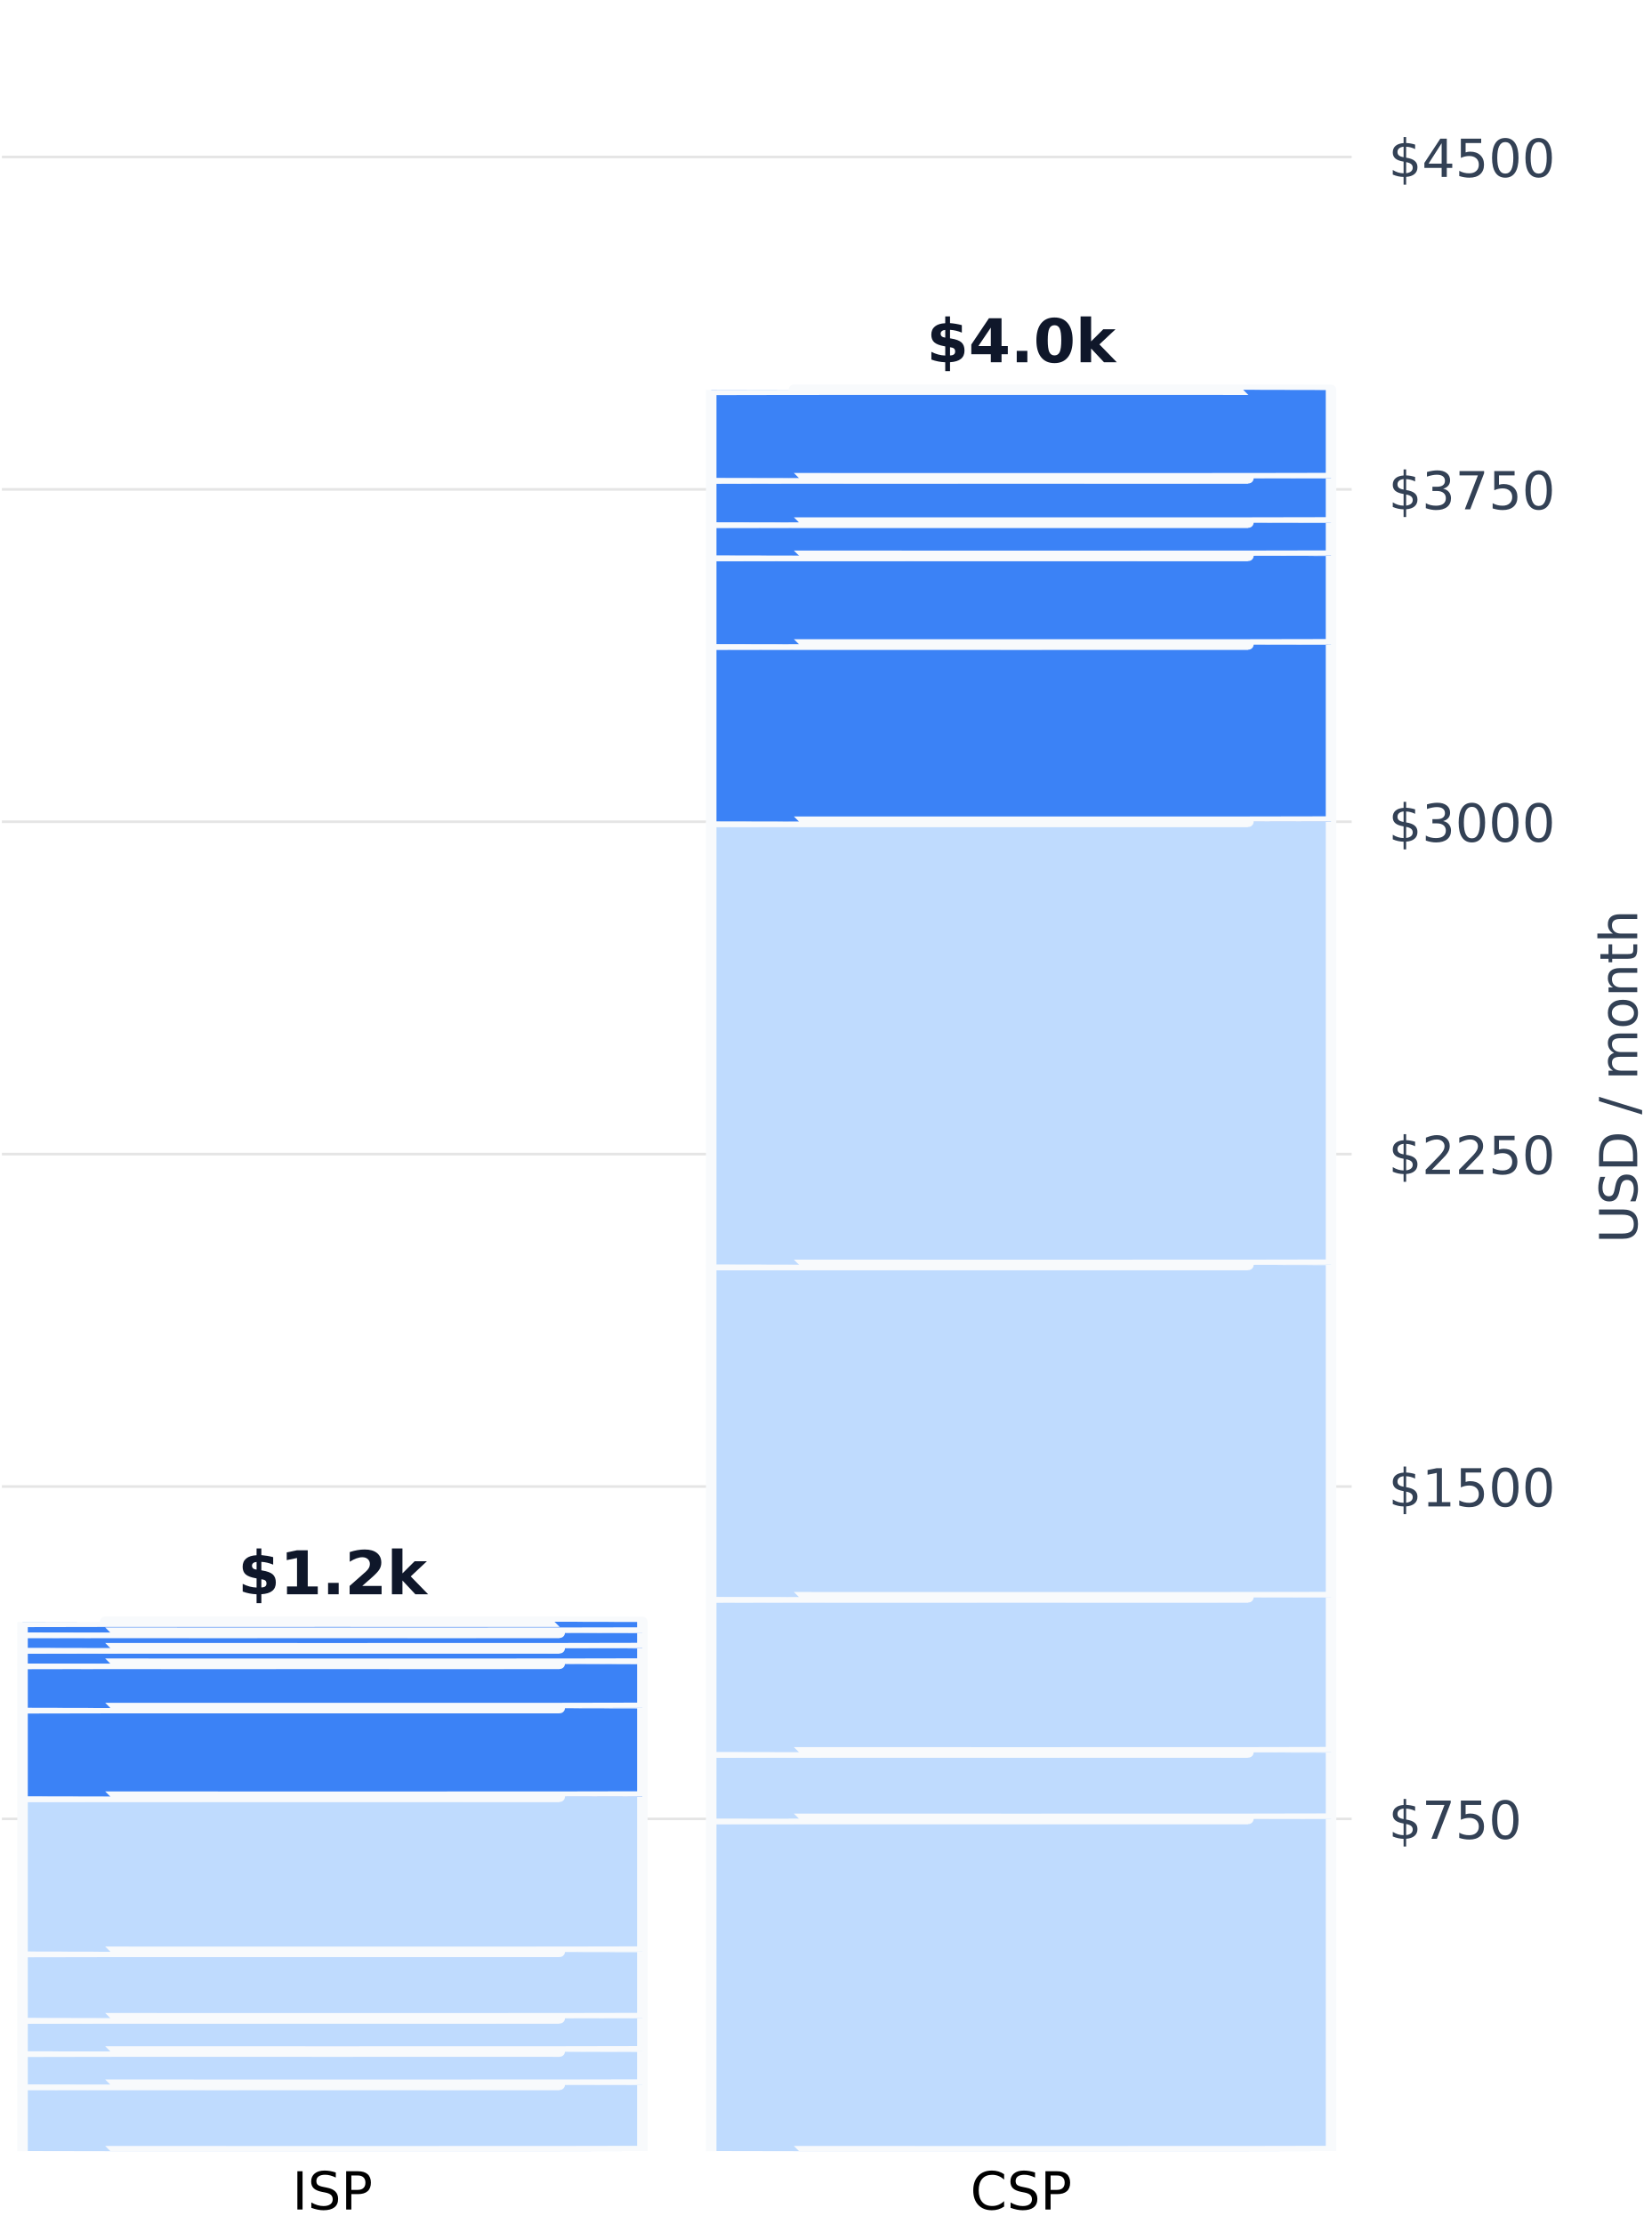
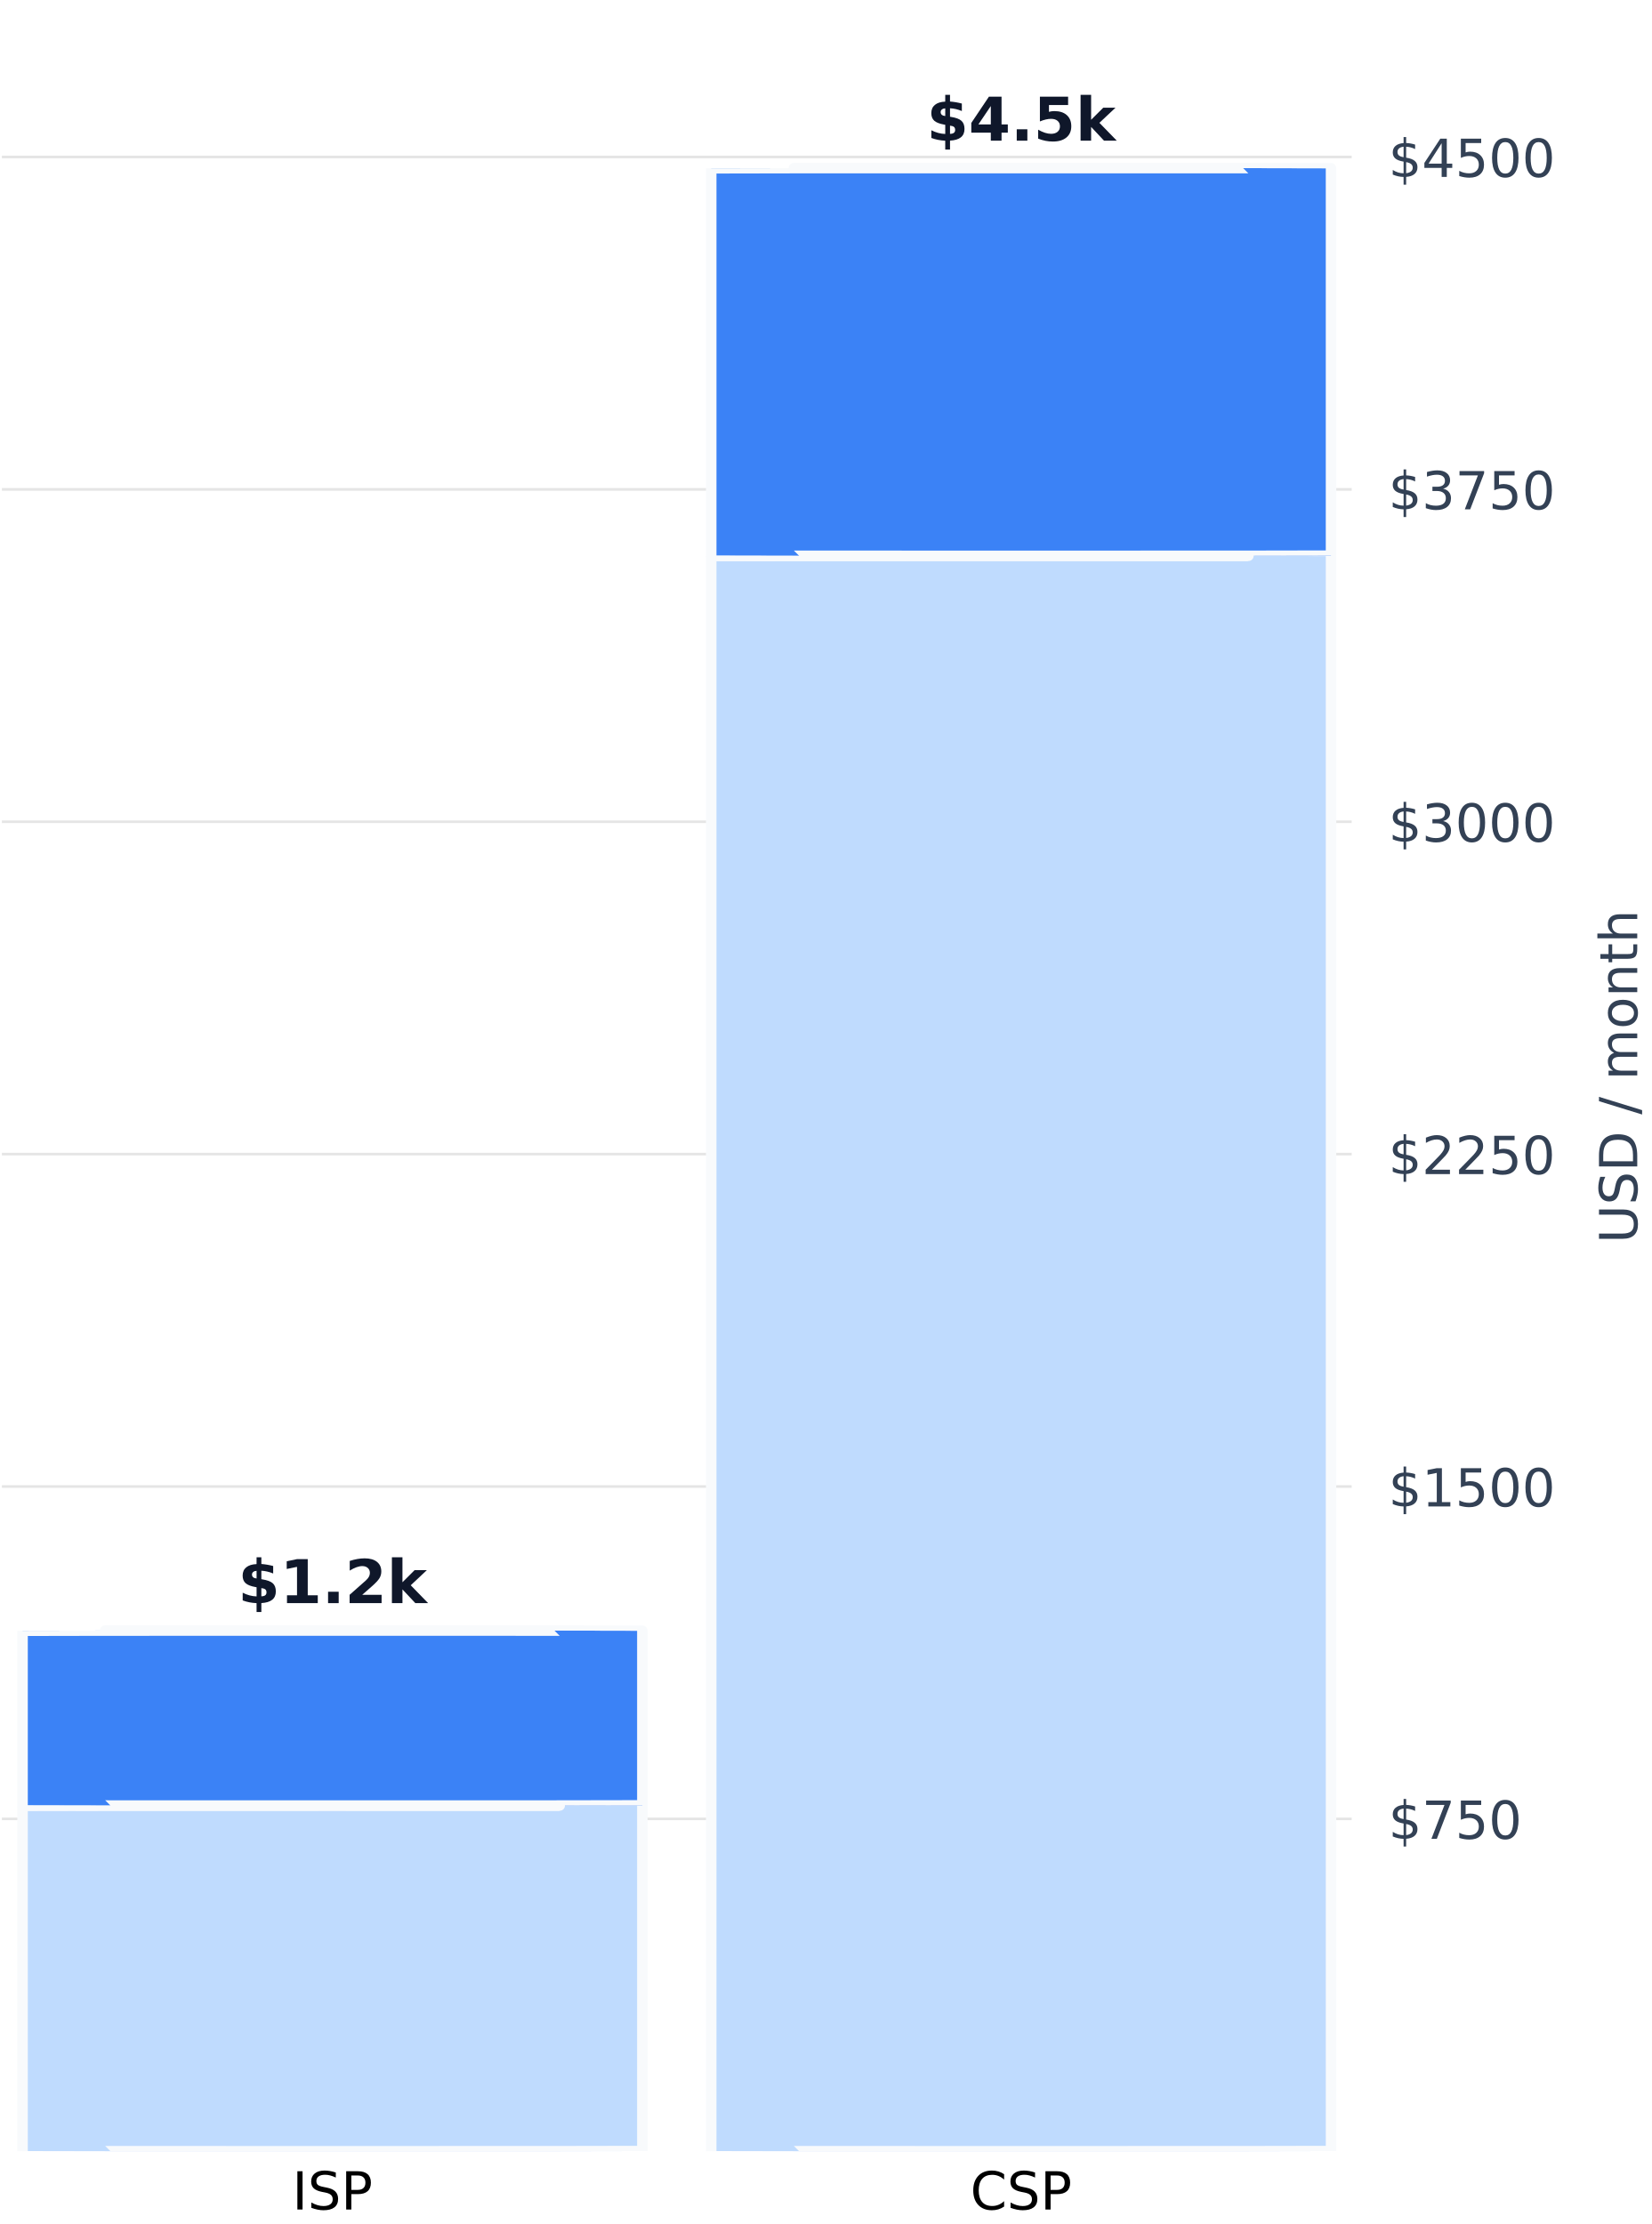
<svg xmlns="http://www.w3.org/2000/svg" xmlns:xlink="http://www.w3.org/1999/xlink" width="314.717pt" height="423.756pt" viewBox="0 0 314.717 423.756" version="1.1">
  <defs>
    <style type="text/css">*{stroke-linejoin: round; stroke-linecap: butt}</style>
  </defs>
  <g id="figure_1">
    <g id="patch_1">
      <path d="M 0 423.756  L 314.717 423.756  L 314.717 0  L 0 0  L 0 423.756  z " style="fill: none; opacity: 0" />
    </g>
    <g id="axes_1">
      <g id="patch_2">
        <path d="M 0.36 409.896  L 257.544 409.896  L 257.544 0.36  L 0.36 0.36  L 0.36 409.896  z " style="fill: none" />
      </g>
      <g id="matplotlib.axis_1">
        <g id="xtick_1">
          <g id="line2d_1" />
          <g id="text_1">
            <g transform="translate(55.67977 420.9937) scale(0.1 -0.1)">
              <defs>
                <path id="DejaVuSans-2c" d="M 628 4666  L 1259 4666  L 1259 0  L 628 0  L 628 4666  z " transform="scale(0.015625)" />
                <path id="DejaVuSans-36" d="M 3425 4513  L 3425 3897  Q 3066 4069 2747 4153  Q 2428 4238 2131 4238  Q 1616 4238 1336 4038  Q 1056 3838 1056 3469  Q 1056 3159 1242 3001  Q 1428 2844 1947 2747  L 2328 2669  Q 3034 2534 3370 2195  Q 3706 1856 3706 1288  Q 3706 609 3251 259  Q 2797 -91 1919 -91  Q 1588 -91 1214 -16  Q 841 59 441 206  L 441 856  Q 825 641 1194 531  Q 1563 422 1919 422  Q 2459 422 2753 634  Q 3047 847 3047 1241  Q 3047 1584 2836 1778  Q 2625 1972 2144 2069  L 1759 2144  Q 1053 2284 737 2584  Q 422 2884 422 3419  Q 422 4038 858 4394  Q 1294 4750 2059 4750  Q 2388 4750 2728 4690  Q 3069 4631 3425 4513  z " transform="scale(0.015625)" />
                <path id="DejaVuSans-33" d="M 1259 4147  L 1259 2394  L 2053 2394  Q 2494 2394 2734 2622  Q 2975 2850 2975 3272  Q 2975 3691 2734 3919  Q 2494 4147 2053 4147  L 1259 4147  z M 628 4666  L 2053 4666  Q 2838 4666 3239 4311  Q 3641 3956 3641 3272  Q 3641 2581 3239 2228  Q 2838 1875 2053 1875  L 1259 1875  L 1259 0  L 628 0  L 628 4666  z " transform="scale(0.015625)" />
              </defs>
              <use xlink:href="#DejaVuSans-2c" />
              <use xlink:href="#DejaVuSans-36" transform="translate(29.5 0)" />
              <use xlink:href="#DejaVuSans-33" transform="translate(92.98438 0)" />
            </g>
          </g>
        </g>
        <g id="xtick_2">
          <g id="line2d_2" />
          <g id="text_2">
            <g transform="translate(184.8797 420.9937) scale(0.1 -0.1)">
              <defs>
                <path id="DejaVuSans-26" d="M 4122 4306  L 4122 3641  Q 3803 3938 3442 4084  Q 3081 4231 2675 4231  Q 1875 4231 1450 3742  Q 1025 3253 1025 2328  Q 1025 1406 1450 917  Q 1875 428 2675 428  Q 3081 428 3442 575  Q 3803 722 4122 1019  L 4122 359  Q 3791 134 3420 21  Q 3050 -91 2638 -91  Q 1578 -91 968 557  Q 359 1206 359 2328  Q 359 3453 968 4101  Q 1578 4750 2638 4750  Q 3056 4750 3426 4639  Q 3797 4528 4122 4306  z " transform="scale(0.015625)" />
              </defs>
              <use xlink:href="#DejaVuSans-26" />
              <use xlink:href="#DejaVuSans-36" transform="translate(69.82812 0)" />
              <use xlink:href="#DejaVuSans-33" transform="translate(133.3125 0)" />
            </g>
          </g>
        </g>
      </g>
      <g id="matplotlib.axis_2">
        <g id="ytick_1">
          <g id="line2d_3">
-             <path d="M 0.36 346.566  L 257.544 346.566  " clip-path="url(#p75d6b33349)" style="fill: none; stroke: #808080; stroke-opacity: 0.2; stroke-width: 0.5; stroke-linecap: square" />
+             <path d="M 0.36 346.566  L 257.544 346.566  " clip-path="url(#p7e3ba336ea)" style="fill: none; stroke: #808080; stroke-opacity: 0.2; stroke-width: 0.5; stroke-linecap: square" />
          </g>
          <g id="text_3">
            <g style="fill: #334155" transform="translate(264.544 350.3649) scale(0.1 -0.1)">
              <defs>
                <path id="DejaVuSans-7" d="M 2163 -941  L 1850 -941  L 1847 0  Q 1519 6 1191 76  Q 863 147 531 288  L 531 850  Q 850 650 1176 548  Q 1503 447 1850 444  L 1850 1869  Q 1159 1981 845 2250  Q 531 2519 531 2988  Q 531 3497 872 3790  Q 1213 4084 1850 4128  L 1850 4863  L 2163 4863  L 2163 4138  Q 2453 4125 2725 4076  Q 2997 4028 3256 3944  L 3256 3397  Q 2997 3528 2723 3600  Q 2450 3672 2163 3684  L 2163 2350  Q 2872 2241 3206 1959  Q 3541 1678 3541 1191  Q 3541 663 3186 358  Q 2831 53 2163 6  L 2163 -941  z M 1850 2406  L 1850 3688  Q 1488 3647 1297 3481  Q 1106 3316 1106 3041  Q 1106 2772 1282 2622  Q 1459 2472 1850 2406  z M 2163 1806  L 2163 453  Q 2559 506 2761 678  Q 2963 850 2963 1131  Q 2963 1406 2770 1568  Q 2578 1731 2163 1806  z " transform="scale(0.015625)" />
                <path id="DejaVuSans-1a" d="M 525 4666  L 3525 4666  L 3525 4397  L 1831 0  L 1172 0  L 2766 4134  L 525 4134  L 525 4666  z " transform="scale(0.015625)" />
                <path id="DejaVuSans-18" d="M 691 4666  L 3169 4666  L 3169 4134  L 1269 4134  L 1269 2991  Q 1406 3038 1543 3061  Q 1681 3084 1819 3084  Q 2600 3084 3056 2656  Q 3513 2228 3513 1497  Q 3513 744 3044 326  Q 2575 -91 1722 -91  Q 1428 -91 1123 -41  Q 819 9 494 109  L 494 744  Q 775 591 1075 516  Q 1375 441 1709 441  Q 2250 441 2565 725  Q 2881 1009 2881 1497  Q 2881 1984 2565 2268  Q 2250 2553 1709 2553  Q 1456 2553 1204 2497  Q 953 2441 691 2322  L 691 4666  z " transform="scale(0.015625)" />
                <path id="DejaVuSans-13" d="M 2034 4250  Q 1547 4250 1301 3770  Q 1056 3291 1056 2328  Q 1056 1369 1301 889  Q 1547 409 2034 409  Q 2525 409 2770 889  Q 3016 1369 3016 2328  Q 3016 3291 2770 3770  Q 2525 4250 2034 4250  z M 2034 4750  Q 2819 4750 3233 4129  Q 3647 3509 3647 2328  Q 3647 1150 3233 529  Q 2819 -91 2034 -91  Q 1250 -91 836 529  Q 422 1150 422 2328  Q 422 3509 836 4129  Q 1250 4750 2034 4750  z " transform="scale(0.015625)" />
              </defs>
              <use xlink:href="#DejaVuSans-7" />
              <use xlink:href="#DejaVuSans-1a" transform="translate(63.625 0)" />
              <use xlink:href="#DejaVuSans-18" transform="translate(127.25 0)" />
              <use xlink:href="#DejaVuSans-13" transform="translate(190.875 0)" />
            </g>
          </g>
        </g>
        <g id="ytick_2">
          <g id="line2d_4">
-             <path d="M 0.36 283.235  L 257.544 283.235  " clip-path="url(#p75d6b33349)" style="fill: none; stroke: #808080; stroke-opacity: 0.2; stroke-width: 0.5; stroke-linecap: square" />
+             <path d="M 0.36 283.235  L 257.544 283.235  " clip-path="url(#p7e3ba336ea)" style="fill: none; stroke: #808080; stroke-opacity: 0.2; stroke-width: 0.5; stroke-linecap: square" />
          </g>
          <g id="text_4">
            <g style="fill: #334155" transform="translate(264.544 287.0346) scale(0.1 -0.1)">
              <defs>
                <path id="DejaVuSans-14" d="M 794 531  L 1825 531  L 1825 4091  L 703 3866  L 703 4441  L 1819 4666  L 2450 4666  L 2450 531  L 3481 531  L 3481 0  L 794 0  L 794 531  z " transform="scale(0.015625)" />
              </defs>
              <use xlink:href="#DejaVuSans-7" />
              <use xlink:href="#DejaVuSans-14" transform="translate(63.625 0)" />
              <use xlink:href="#DejaVuSans-18" transform="translate(127.25 0)" />
              <use xlink:href="#DejaVuSans-13" transform="translate(190.875 0)" />
              <use xlink:href="#DejaVuSans-13" transform="translate(254.5 0)" />
            </g>
          </g>
        </g>
        <g id="ytick_3">
          <g id="line2d_5">
-             <path d="M 0.36 219.905  L 257.544 219.905  " clip-path="url(#p75d6b33349)" style="fill: none; stroke: #808080; stroke-opacity: 0.2; stroke-width: 0.5; stroke-linecap: square" />
+             <path d="M 0.36 219.905  L 257.544 219.905  " clip-path="url(#p7e3ba336ea)" style="fill: none; stroke: #808080; stroke-opacity: 0.2; stroke-width: 0.5; stroke-linecap: square" />
          </g>
          <g id="text_5">
            <g style="fill: #334155" transform="translate(264.544 223.7043) scale(0.1 -0.1)">
              <defs>
                <path id="DejaVuSans-15" d="M 1228 531  L 3431 531  L 3431 0  L 469 0  L 469 531  Q 828 903 1448 1529  Q 2069 2156 2228 2338  Q 2531 2678 2651 2914  Q 2772 3150 2772 3378  Q 2772 3750 2511 3984  Q 2250 4219 1831 4219  Q 1534 4219 1204 4116  Q 875 4013 500 3803  L 500 4441  Q 881 4594 1212 4672  Q 1544 4750 1819 4750  Q 2544 4750 2975 4387  Q 3406 4025 3406 3419  Q 3406 3131 3298 2873  Q 3191 2616 2906 2266  Q 2828 2175 2409 1742  Q 1991 1309 1228 531  z " transform="scale(0.015625)" />
              </defs>
              <use xlink:href="#DejaVuSans-7" />
              <use xlink:href="#DejaVuSans-15" transform="translate(63.625 0)" />
              <use xlink:href="#DejaVuSans-15" transform="translate(127.25 0)" />
              <use xlink:href="#DejaVuSans-18" transform="translate(190.875 0)" />
              <use xlink:href="#DejaVuSans-13" transform="translate(254.5 0)" />
            </g>
          </g>
        </g>
        <g id="ytick_4">
          <g id="line2d_6">
-             <path d="M 0.36 156.575  L 257.544 156.575  " clip-path="url(#p75d6b33349)" style="fill: none; stroke: #808080; stroke-opacity: 0.2; stroke-width: 0.5; stroke-linecap: square" />
+             <path d="M 0.36 156.575  L 257.544 156.575  " clip-path="url(#p7e3ba336ea)" style="fill: none; stroke: #808080; stroke-opacity: 0.2; stroke-width: 0.5; stroke-linecap: square" />
          </g>
          <g id="text_6">
            <g style="fill: #334155" transform="translate(264.544 160.374) scale(0.1 -0.1)">
              <defs>
                <path id="DejaVuSans-16" d="M 2597 2516  Q 3050 2419 3304 2112  Q 3559 1806 3559 1356  Q 3559 666 3084 287  Q 2609 -91 1734 -91  Q 1441 -91 1130 -33  Q 819 25 488 141  L 488 750  Q 750 597 1062 519  Q 1375 441 1716 441  Q 2309 441 2620 675  Q 2931 909 2931 1356  Q 2931 1769 2642 2001  Q 2353 2234 1838 2234  L 1294 2234  L 1294 2753  L 1863 2753  Q 2328 2753 2575 2939  Q 2822 3125 2822 3475  Q 2822 3834 2567 4026  Q 2313 4219 1838 4219  Q 1578 4219 1281 4162  Q 984 4106 628 3988  L 628 4550  Q 988 4650 1302 4700  Q 1616 4750 1894 4750  Q 2613 4750 3031 4423  Q 3450 4097 3450 3541  Q 3450 3153 3228 2886  Q 3006 2619 2597 2516  z " transform="scale(0.015625)" />
              </defs>
              <use xlink:href="#DejaVuSans-7" />
              <use xlink:href="#DejaVuSans-16" transform="translate(63.625 0)" />
              <use xlink:href="#DejaVuSans-13" transform="translate(127.25 0)" />
              <use xlink:href="#DejaVuSans-13" transform="translate(190.875 0)" />
              <use xlink:href="#DejaVuSans-13" transform="translate(254.5 0)" />
            </g>
          </g>
        </g>
        <g id="ytick_5">
          <g id="line2d_7">
-             <path d="M 0.36 93.244  L 257.544 93.244  " clip-path="url(#p75d6b33349)" style="fill: none; stroke: #808080; stroke-opacity: 0.2; stroke-width: 0.5; stroke-linecap: square" />
+             <path d="M 0.36 93.244  L 257.544 93.244  " clip-path="url(#p7e3ba336ea)" style="fill: none; stroke: #808080; stroke-opacity: 0.2; stroke-width: 0.5; stroke-linecap: square" />
          </g>
          <g id="text_7">
            <g style="fill: #334155" transform="translate(264.544 97.04367) scale(0.1 -0.1)">
              <use xlink:href="#DejaVuSans-7" />
              <use xlink:href="#DejaVuSans-16" transform="translate(63.625 0)" />
              <use xlink:href="#DejaVuSans-1a" transform="translate(127.25 0)" />
              <use xlink:href="#DejaVuSans-18" transform="translate(190.875 0)" />
              <use xlink:href="#DejaVuSans-13" transform="translate(254.5 0)" />
            </g>
          </g>
        </g>
        <g id="ytick_6">
          <g id="line2d_8">
-             <path d="M 0.36 29.914  L 257.544 29.914  " clip-path="url(#p75d6b33349)" style="fill: none; stroke: #808080; stroke-opacity: 0.2; stroke-width: 0.5; stroke-linecap: square" />
+             <path d="M 0.36 29.914  L 257.544 29.914  " clip-path="url(#p7e3ba336ea)" style="fill: none; stroke: #808080; stroke-opacity: 0.2; stroke-width: 0.5; stroke-linecap: square" />
          </g>
          <g id="text_8">
            <g style="fill: #334155" transform="translate(264.544 33.71336) scale(0.1 -0.1)">
              <defs>
                <path id="DejaVuSans-17" d="M 2419 4116  L 825 1625  L 2419 1625  L 2419 4116  z M 2253 4666  L 3047 4666  L 3047 1625  L 3713 1625  L 3713 1100  L 3047 1100  L 3047 0  L 2419 0  L 2419 1100  L 313 1100  L 313 1709  L 2253 4666  z " transform="scale(0.015625)" />
              </defs>
              <use xlink:href="#DejaVuSans-7" />
              <use xlink:href="#DejaVuSans-17" transform="translate(63.625 0)" />
              <use xlink:href="#DejaVuSans-18" transform="translate(127.25 0)" />
              <use xlink:href="#DejaVuSans-13" transform="translate(190.875 0)" />
              <use xlink:href="#DejaVuSans-13" transform="translate(254.5 0)" />
            </g>
          </g>
        </g>
        <g id="text_9">
          <g style="fill: #334155" transform="translate(311.9549 236.9014) rotate(-90) scale(0.1 -0.1)">
            <defs>
              <path id="DejaVuSans-38" d="M 556 4666  L 1191 4666  L 1191 1831  Q 1191 1081 1462 751  Q 1734 422 2344 422  Q 2950 422 3222 751  Q 3494 1081 3494 1831  L 3494 4666  L 4128 4666  L 4128 1753  Q 4128 841 3676 375  Q 3225 -91 2344 -91  Q 1459 -91 1007 375  Q 556 841 556 1753  L 556 4666  z " transform="scale(0.015625)" />
              <path id="DejaVuSans-27" d="M 1259 4147  L 1259 519  L 2022 519  Q 2988 519 3436 956  Q 3884 1394 3884 2338  Q 3884 3275 3436 3711  Q 2988 4147 2022 4147  L 1259 4147  z M 628 4666  L 1925 4666  Q 3281 4666 3915 4102  Q 4550 3538 4550 2338  Q 4550 1131 3912 565  Q 3275 0 1925 0  L 628 0  L 628 4666  z " transform="scale(0.015625)" />
              <path id="DejaVuSans-3" transform="scale(0.015625)" />
              <path id="DejaVuSans-12" d="M 1625 4666  L 2156 4666  L 531 -594  L 0 -594  L 1625 4666  z " transform="scale(0.015625)" />
              <path id="DejaVuSans-50" d="M 3328 2828  Q 3544 3216 3844 3400  Q 4144 3584 4550 3584  Q 5097 3584 5394 3201  Q 5691 2819 5691 2113  L 5691 0  L 5113 0  L 5113 2094  Q 5113 2597 4934 2840  Q 4756 3084 4391 3084  Q 3944 3084 3684 2787  Q 3425 2491 3425 1978  L 3425 0  L 2847 0  L 2847 2094  Q 2847 2600 2669 2842  Q 2491 3084 2119 3084  Q 1678 3084 1418 2786  Q 1159 2488 1159 1978  L 1159 0  L 581 0  L 581 3500  L 1159 3500  L 1159 2956  Q 1356 3278 1631 3431  Q 1906 3584 2284 3584  Q 2666 3584 2933 3390  Q 3200 3197 3328 2828  z " transform="scale(0.015625)" />
              <path id="DejaVuSans-52" d="M 1959 3097  Q 1497 3097 1228 2736  Q 959 2375 959 1747  Q 959 1119 1226 758  Q 1494 397 1959 397  Q 2419 397 2687 759  Q 2956 1122 2956 1747  Q 2956 2369 2687 2733  Q 2419 3097 1959 3097  z M 1959 3584  Q 2709 3584 3137 3096  Q 3566 2609 3566 1747  Q 3566 888 3137 398  Q 2709 -91 1959 -91  Q 1206 -91 779 398  Q 353 888 353 1747  Q 353 2609 779 3096  Q 1206 3584 1959 3584  z " transform="scale(0.015625)" />
              <path id="DejaVuSans-51" d="M 3513 2113  L 3513 0  L 2938 0  L 2938 2094  Q 2938 2591 2744 2837  Q 2550 3084 2163 3084  Q 1697 3084 1428 2787  Q 1159 2491 1159 1978  L 1159 0  L 581 0  L 581 3500  L 1159 3500  L 1159 2956  Q 1366 3272 1645 3428  Q 1925 3584 2291 3584  Q 2894 3584 3203 3211  Q 3513 2838 3513 2113  z " transform="scale(0.015625)" />
              <path id="DejaVuSans-57" d="M 1172 4494  L 1172 3500  L 2356 3500  L 2356 3053  L 1172 3053  L 1172 1153  Q 1172 725 1289 603  Q 1406 481 1766 481  L 2356 481  L 2356 0  L 1766 0  Q 1100 0 847 248  Q 594 497 594 1153  L 594 3053  L 172 3053  L 172 3500  L 594 3500  L 594 4494  L 1172 4494  z " transform="scale(0.015625)" />
              <path id="DejaVuSans-4b" d="M 3513 2113  L 3513 0  L 2938 0  L 2938 2094  Q 2938 2591 2744 2837  Q 2550 3084 2163 3084  Q 1697 3084 1428 2787  Q 1159 2491 1159 1978  L 1159 0  L 581 0  L 581 4863  L 1159 4863  L 1159 2956  Q 1366 3272 1645 3428  Q 1925 3584 2291 3584  Q 2894 3584 3203 3211  Q 3513 2838 3513 2113  z " transform="scale(0.015625)" />
            </defs>
            <use xlink:href="#DejaVuSans-38" />
            <use xlink:href="#DejaVuSans-36" transform="translate(73.1875 0)" />
            <use xlink:href="#DejaVuSans-27" transform="translate(136.6719 0)" />
            <use xlink:href="#DejaVuSans-3" transform="translate(213.6719 0)" />
            <use xlink:href="#DejaVuSans-12" transform="translate(245.4531 0)" />
            <use xlink:href="#DejaVuSans-3" transform="translate(279.1406 0)" />
            <use xlink:href="#DejaVuSans-50" transform="translate(310.9219 0)" />
            <use xlink:href="#DejaVuSans-52" transform="translate(408.3281 0)" />
            <use xlink:href="#DejaVuSans-51" transform="translate(469.5156 0)" />
            <use xlink:href="#DejaVuSans-57" transform="translate(532.8906 0)" />
            <use xlink:href="#DejaVuSans-4b" transform="translate(572.0938 0)" />
          </g>
        </g>
      </g>
      <g id="patch_3">
-         <path d="M 67.28 409.896  L 59.407 409.896  Q 122.391 409.896 122.391 409.855  L 122.391 397.27  Q 122.391 397.23 59.407 397.23  L 67.28 397.23  Q 4.296 397.23 4.296 397.27  L 4.296 409.855  Q 4.296 409.896 67.28 409.896  z " clip-path="url(#p75d6b33349)" style="fill: #bfdbfe; stroke: #f8fafc; stroke-width: 2; stroke-linejoin: miter" />
+         <path d="M 67.28 409.896  L 59.407 409.896  Q 122.391 409.896 122.391 409.855  L 122.391 344.073  Q 122.391 344.032 59.407 344.032  L 67.28 344.032  Q 4.296 344.032 4.296 344.073  L 4.296 409.855  Q 4.296 409.896 67.28 409.896  z " clip-path="url(#p7e3ba336ea)" style="fill: #bfdbfe; stroke: #f8fafc; stroke-width: 2; stroke-linejoin: miter" />
      </g>
      <g id="patch_4">
-         <path d="M 67.28 397.23  L 59.407 397.23  Q 122.391 397.23 122.391 397.189  L 122.391 390.937  Q 122.391 390.897 59.407 390.897  L 67.28 390.897  Q 4.296 390.897 4.296 390.937  L 4.296 397.189  Q 4.296 397.23 67.28 397.23  z " clip-path="url(#p75d6b33349)" style="fill: #bfdbfe; stroke: #f8fafc; stroke-width: 2; stroke-linejoin: miter" />
+         <path d="M 67.28 344.032  L 59.407 344.032  Q 122.391 344.032 122.391 343.992  L 122.391 310.719  Q 122.391 310.679 59.407 310.679  L 67.28 310.679  Q 4.296 310.679 4.296 310.719  L 4.296 343.992  Q 4.296 344.032 67.28 344.032  z " clip-path="url(#p7e3ba336ea)" style="fill: #3b82f6; stroke: #f8fafc; stroke-width: 2; stroke-linejoin: miter" />
      </g>
      <g id="patch_5">
-         <path d="M 67.28 390.897  L 59.407 390.897  Q 122.391 390.897 122.391 390.856  L 122.391 384.604  Q 122.391 384.564 59.407 384.564  L 67.28 384.564  Q 4.296 384.564 4.296 384.604  L 4.296 390.856  Q 4.296 390.897 67.28 390.897  z " clip-path="url(#p75d6b33349)" style="fill: #bfdbfe; stroke: #f8fafc; stroke-width: 2; stroke-linejoin: miter" />
+         <path d="M 198.497 409.896  L 190.624 409.896  Q 253.608 409.896 253.608 409.855  L 253.608 105.951  Q 253.608 105.911 190.624 105.911  L 198.497 105.911  Q 135.513 105.911 135.513 105.951  L 135.513 409.855  Q 135.513 409.896 198.497 409.896  z " clip-path="url(#p7e3ba336ea)" style="fill: #bfdbfe; stroke: #f8fafc; stroke-width: 2; stroke-linejoin: miter" />
      </g>
      <g id="patch_6">
-         <path d="M 67.28 384.564  L 59.407 384.564  Q 122.391 384.564 122.391 384.523  L 122.391 371.938  Q 122.391 371.898 59.407 371.898  L 67.28 371.898  Q 4.296 371.898 4.296 371.938  L 4.296 384.523  Q 4.296 384.564 67.28 384.564  z " clip-path="url(#p75d6b33349)" style="fill: #bfdbfe; stroke: #f8fafc; stroke-width: 2; stroke-linejoin: miter" />
-       </g>
-       <g id="patch_7">
-         <path d="M 67.28 371.898  L 59.407 371.898  Q 122.391 371.898 122.391 371.857  L 122.391 342.384  Q 122.391 342.344 59.407 342.344  L 67.28 342.344  Q 4.296 342.344 4.296 342.384  L 4.296 371.857  Q 4.296 371.898 67.28 371.898  z " clip-path="url(#p75d6b33349)" style="fill: #bfdbfe; stroke: #f8fafc; stroke-width: 2; stroke-linejoin: miter" />
-       </g>
-       <g id="patch_8">
-         <path d="M 67.28 342.344  L 59.407 342.344  Q 122.391 342.344 122.391 342.303  L 122.391 325.496  Q 122.391 325.456 59.407 325.456  L 67.28 325.456  Q 4.296 325.456 4.296 325.496  L 4.296 342.303  Q 4.296 342.344 67.28 342.344  z " clip-path="url(#p75d6b33349)" style="fill: #3b82f6; stroke: #f8fafc; stroke-width: 2; stroke-linejoin: miter" />
-       </g>
-       <g id="patch_9">
-         <path d="M 67.28 325.456  L 59.407 325.456  Q 122.391 325.456 122.391 325.415  L 122.391 317.052  Q 122.391 317.012 59.407 317.012  L 67.28 317.012  Q 4.296 317.012 4.296 317.052  L 4.296 325.415  Q 4.296 325.456 67.28 325.456  z " clip-path="url(#p75d6b33349)" style="fill: #3b82f6; stroke: #f8fafc; stroke-width: 2; stroke-linejoin: miter" />
-       </g>
-       <g id="patch_10">
-         <path d="M 67.28 317.012  L 59.407 317.012  Q 122.391 317.012 122.391 316.971  L 122.391 314.097  Q 122.391 314.056 59.407 314.056  L 67.28 314.056  Q 4.296 314.056 4.296 314.097  L 4.296 316.971  Q 4.296 317.012 67.28 317.012  z " clip-path="url(#p75d6b33349)" style="fill: #3b82f6; stroke: #f8fafc; stroke-width: 2; stroke-linejoin: miter" />
-       </g>
-       <g id="patch_11">
-         <path d="M 67.28 314.056  L 59.407 314.056  Q 122.391 314.056 122.391 314.016  L 122.391 311.141  Q 122.391 311.101 59.407 311.101  L 67.28 311.101  Q 4.296 311.101 4.296 311.141  L 4.296 314.016  Q 4.296 314.056 67.28 314.056  z " clip-path="url(#p75d6b33349)" style="fill: #3b82f6; stroke: #f8fafc; stroke-width: 2; stroke-linejoin: miter" />
-       </g>
-       <g id="patch_12">
-         <path d="M 67.28 311.101  L 59.407 311.101  Q 122.391 311.101 122.391 311.06  L 122.391 309.03  Q 122.391 308.99 59.407 308.99  L 67.28 308.99  Q 4.296 308.99 4.296 309.03  L 4.296 311.06  Q 4.296 311.101 67.28 311.101  z " clip-path="url(#p75d6b33349)" style="fill: #3b82f6; stroke: #f8fafc; stroke-width: 2; stroke-linejoin: miter" />
-       </g>
-       <g id="patch_13">
-         <path d="M 198.497 409.896  L 190.624 409.896  Q 253.608 409.896 253.608 409.855  L 253.608 346.606  Q 253.608 346.566 190.624 346.566  L 198.497 346.566  Q 135.513 346.566 135.513 346.606  L 135.513 409.855  Q 135.513 409.896 198.497 409.896  z " clip-path="url(#p75d6b33349)" style="fill: #bfdbfe; stroke: #f8fafc; stroke-width: 2; stroke-linejoin: miter" />
-       </g>
-       <g id="patch_14">
-         <path d="M 198.497 346.566  L 190.624 346.566  Q 253.608 346.566 253.608 346.525  L 253.608 333.94  Q 253.608 333.9 190.624 333.9  L 198.497 333.9  Q 135.513 333.9 135.513 333.94  L 135.513 346.525  Q 135.513 346.566 198.497 346.566  z " clip-path="url(#p75d6b33349)" style="fill: #bfdbfe; stroke: #f8fafc; stroke-width: 2; stroke-linejoin: miter" />
-       </g>
-       <g id="patch_15">
-         <path d="M 198.497 333.9  L 190.624 333.9  Q 253.608 333.9 253.608 333.859  L 253.608 304.386  Q 253.608 304.345 190.624 304.345  L 198.497 304.345  Q 135.513 304.345 135.513 304.386  L 135.513 333.859  Q 135.513 333.9 198.497 333.9  z " clip-path="url(#p75d6b33349)" style="fill: #bfdbfe; stroke: #f8fafc; stroke-width: 2; stroke-linejoin: miter" />
-       </g>
-       <g id="patch_16">
-         <path d="M 198.497 304.345  L 190.624 304.345  Q 253.608 304.345 253.608 304.305  L 253.608 241.056  Q 253.608 241.015 190.624 241.015  L 198.497 241.015  Q 135.513 241.015 135.513 241.056  L 135.513 304.305  Q 135.513 304.345 198.497 304.345  z " clip-path="url(#p75d6b33349)" style="fill: #bfdbfe; stroke: #f8fafc; stroke-width: 2; stroke-linejoin: miter" />
-       </g>
-       <g id="patch_17">
-         <path d="M 198.497 241.015  L 190.624 241.015  Q 253.608 241.015 253.608 240.975  L 253.608 156.615  Q 253.608 156.575 190.624 156.575  L 198.497 156.575  Q 135.513 156.575 135.513 156.615  L 135.513 240.975  Q 135.513 241.015 198.497 241.015  z " clip-path="url(#p75d6b33349)" style="fill: #bfdbfe; stroke: #f8fafc; stroke-width: 2; stroke-linejoin: miter" />
-       </g>
-       <g id="patch_18">
-         <path d="M 198.497 156.575  L 190.624 156.575  Q 253.608 156.575 253.608 156.534  L 253.608 122.839  Q 253.608 122.799 190.624 122.799  L 198.497 122.799  Q 135.513 122.799 135.513 122.839  L 135.513 156.534  Q 135.513 156.575 198.497 156.575  z " clip-path="url(#p75d6b33349)" style="fill: #3b82f6; stroke: #f8fafc; stroke-width: 2; stroke-linejoin: miter" />
-       </g>
-       <g id="patch_19">
-         <path d="M 198.497 122.799  L 190.624 122.799  Q 253.608 122.799 253.608 122.758  L 253.608 105.951  Q 253.608 105.911 190.624 105.911  L 198.497 105.911  Q 135.513 105.911 135.513 105.951  L 135.513 122.758  Q 135.513 122.799 198.497 122.799  z " clip-path="url(#p75d6b33349)" style="fill: #3b82f6; stroke: #f8fafc; stroke-width: 2; stroke-linejoin: miter" />
-       </g>
-       <g id="patch_20">
-         <path d="M 198.497 105.911  L 190.624 105.911  Q 253.608 105.911 253.608 105.87  L 253.608 99.618  Q 253.608 99.577 190.624 99.577  L 198.497 99.577  Q 135.513 99.577 135.513 99.618  L 135.513 105.87  Q 135.513 105.911 198.497 105.911  z " clip-path="url(#p75d6b33349)" style="fill: #3b82f6; stroke: #f8fafc; stroke-width: 2; stroke-linejoin: miter" />
-       </g>
-       <g id="patch_21">
-         <path d="M 198.497 99.577  L 190.624 99.577  Q 253.608 99.577 253.608 99.537  L 253.608 91.174  Q 253.608 91.133 190.624 91.133  L 198.497 91.133  Q 135.513 91.133 135.513 91.174  L 135.513 99.537  Q 135.513 99.577 198.497 99.577  z " clip-path="url(#p75d6b33349)" style="fill: #3b82f6; stroke: #f8fafc; stroke-width: 2; stroke-linejoin: miter" />
-       </g>
-       <g id="patch_22">
-         <path d="M 198.497 91.133  L 190.624 91.133  Q 253.608 91.133 253.608 91.093  L 253.608 74.286  Q 253.608 74.245 190.624 74.245  L 198.497 74.245  Q 135.513 74.245 135.513 74.286  L 135.513 91.093  Q 135.513 91.133 198.497 91.133  z " clip-path="url(#p75d6b33349)" style="fill: #3b82f6; stroke: #f8fafc; stroke-width: 2; stroke-linejoin: miter" />
+         <path d="M 198.497 105.911  L 190.624 105.911  Q 253.608 105.911 253.608 105.87  L 253.608 32.066  Q 253.608 32.025 190.624 32.025  L 198.497 32.025  Q 135.513 32.025 135.513 32.066  L 135.513 105.87  Q 135.513 105.911 198.497 105.911  z " clip-path="url(#p7e3ba336ea)" style="fill: #3b82f6; stroke: #f8fafc; stroke-width: 2; stroke-linejoin: miter" />
      </g>
      <g id="text_10">
-         <g style="fill: #0f172a" transform="translate(45.33376 303.7698) scale(0.115 -0.115)">
+         <g style="fill: #0f172a" transform="translate(45.33376 305.4586) scale(0.115 -0.115)">
          <defs>
            <path id="DejaVuSans-Bold-7" d="M 2484 -941  L 1978 -941  L 1975 0  Q 1584 16 1218 87  Q 853 159 506 288  L 506 1106  Q 866 922 1233 823  Q 1600 725 1978 713  L 1978 1684  L 1875 1703  Q 1128 1834 814 2115  Q 500 2397 500 2925  Q 500 3484 883 3798  Q 1266 4113 1975 4141  L 1978 4863  L 2484 4863  L 2484 4153  Q 2797 4128 3109 4075  Q 3422 4022 3738 3938  L 3738 3144  Q 3425 3275 3112 3348  Q 2800 3422 2484 3438  L 2484 2541  L 2584 2522  Q 3378 2397 3698 2105  Q 4019 1813 4019 1241  Q 4019 666 3637 358  Q 3256 50 2484 6  L 2484 -941  z M 1978 2613  L 1978 3428  Q 1756 3416 1623 3308  Q 1491 3200 1491 3034  Q 1491 2850 1612 2745  Q 1734 2641 1978 2613  z M 2484 1594  L 2484 725  Q 2756 728 2892 831  Q 3028 934 3028 1141  Q 3028 1353 2903 1458  Q 2778 1563 2484 1594  z " transform="scale(0.015625)" />
            <path id="DejaVuSans-Bold-14" d="M 750 831  L 1813 831  L 1813 3847  L 722 3622  L 722 4441  L 1806 4666  L 2950 4666  L 2950 831  L 4013 831  L 4013 0  L 750 0  L 750 831  z " transform="scale(0.015625)" />
            <path id="DejaVuSans-Bold-11" d="M 653 1209  L 1778 1209  L 1778 0  L 653 0  L 653 1209  z " transform="scale(0.015625)" />
            <path id="DejaVuSans-Bold-15" d="M 1844 884  L 3897 884  L 3897 0  L 506 0  L 506 884  L 2209 2388  Q 2438 2594 2547 2791  Q 2656 2988 2656 3200  Q 2656 3528 2436 3728  Q 2216 3928 1850 3928  Q 1569 3928 1234 3808  Q 900 3688 519 3450  L 519 4475  Q 925 4609 1322 4679  Q 1719 4750 2100 4750  Q 2938 4750 3402 4381  Q 3866 4013 3866 3353  Q 3866 2972 3669 2642  Q 3472 2313 2841 1759  L 1844 884  z " transform="scale(0.015625)" />
            <path id="DejaVuSans-Bold-4e" d="M 538 4863  L 1656 4863  L 1656 2216  L 2944 3500  L 4244 3500  L 2534 1894  L 4378 0  L 3022 0  L 1656 1459  L 1656 0  L 538 0  L 538 4863  z " transform="scale(0.015625)" />
          </defs>
          <use xlink:href="#DejaVuSans-Bold-7" />
          <use xlink:href="#DejaVuSans-Bold-14" transform="translate(69.57812 0)" />
          <use xlink:href="#DejaVuSans-Bold-11" transform="translate(139.1562 0)" />
          <use xlink:href="#DejaVuSans-Bold-15" transform="translate(177.1406 0)" />
          <use xlink:href="#DejaVuSans-Bold-4e" transform="translate(246.7188 0)" />
        </g>
      </g>
      <g id="text_11">
-         <g style="fill: #0f172a" transform="translate(176.5501 69.02545) scale(0.115 -0.115)">
+         <g style="fill: #0f172a" transform="translate(176.5501 26.80524) scale(0.115 -0.115)">
          <defs>
            <path id="DejaVuSans-Bold-17" d="M 2356 3675  L 1038 1722  L 2356 1722  L 2356 3675  z M 2156 4666  L 3494 4666  L 3494 1722  L 4159 1722  L 4159 850  L 3494 850  L 3494 0  L 2356 0  L 2356 850  L 288 850  L 288 1881  L 2156 4666  z " transform="scale(0.015625)" />
-             <path id="DejaVuSans-Bold-13" d="M 2944 2338  Q 2944 3213 2780 3570  Q 2616 3928 2228 3928  Q 1841 3928 1675 3570  Q 1509 3213 1509 2338  Q 1509 1453 1675 1090  Q 1841 728 2228 728  Q 2613 728 2778 1090  Q 2944 1453 2944 2338  z M 4147 2328  Q 4147 1169 3647 539  Q 3147 -91 2228 -91  Q 1306 -91 806 539  Q 306 1169 306 2328  Q 306 3491 806 4120  Q 1306 4750 2228 4750  Q 3147 4750 3647 4120  Q 4147 3491 4147 2328  z " transform="scale(0.015625)" />
+             <path id="DejaVuSans-Bold-18" d="M 678 4666  L 3669 4666  L 3669 3781  L 1638 3781  L 1638 3059  Q 1775 3097 1914 3117  Q 2053 3138 2203 3138  Q 3056 3138 3531 2711  Q 4006 2284 4006 1522  Q 4006 766 3489 337  Q 2972 -91 2053 -91  Q 1656 -91 1267 -14  Q 878 63 494 219  L 494 1166  Q 875 947 1217 837  Q 1559 728 1863 728  Q 2300 728 2551 942  Q 2803 1156 2803 1522  Q 2803 1891 2551 2103  Q 2300 2316 1863 2316  Q 1603 2316 1309 2248  Q 1016 2181 678 2041  L 678 4666  z " transform="scale(0.015625)" />
          </defs>
          <use xlink:href="#DejaVuSans-Bold-7" />
          <use xlink:href="#DejaVuSans-Bold-17" transform="translate(69.57812 0)" />
          <use xlink:href="#DejaVuSans-Bold-11" transform="translate(139.1562 0)" />
-           <use xlink:href="#DejaVuSans-Bold-13" transform="translate(177.1406 0)" />
+           <use xlink:href="#DejaVuSans-Bold-18" transform="translate(177.1406 0)" />
          <use xlink:href="#DejaVuSans-Bold-4e" transform="translate(246.7188 0)" />
        </g>
      </g>
    </g>
  </g>
  <defs>
-     <clipPath id="p75d6b33349">
+     <clipPath id="p7e3ba336ea">
      <rect x="0.36" y="0.36" width="257.184" height="409.536" />
    </clipPath>
  </defs>
</svg>
